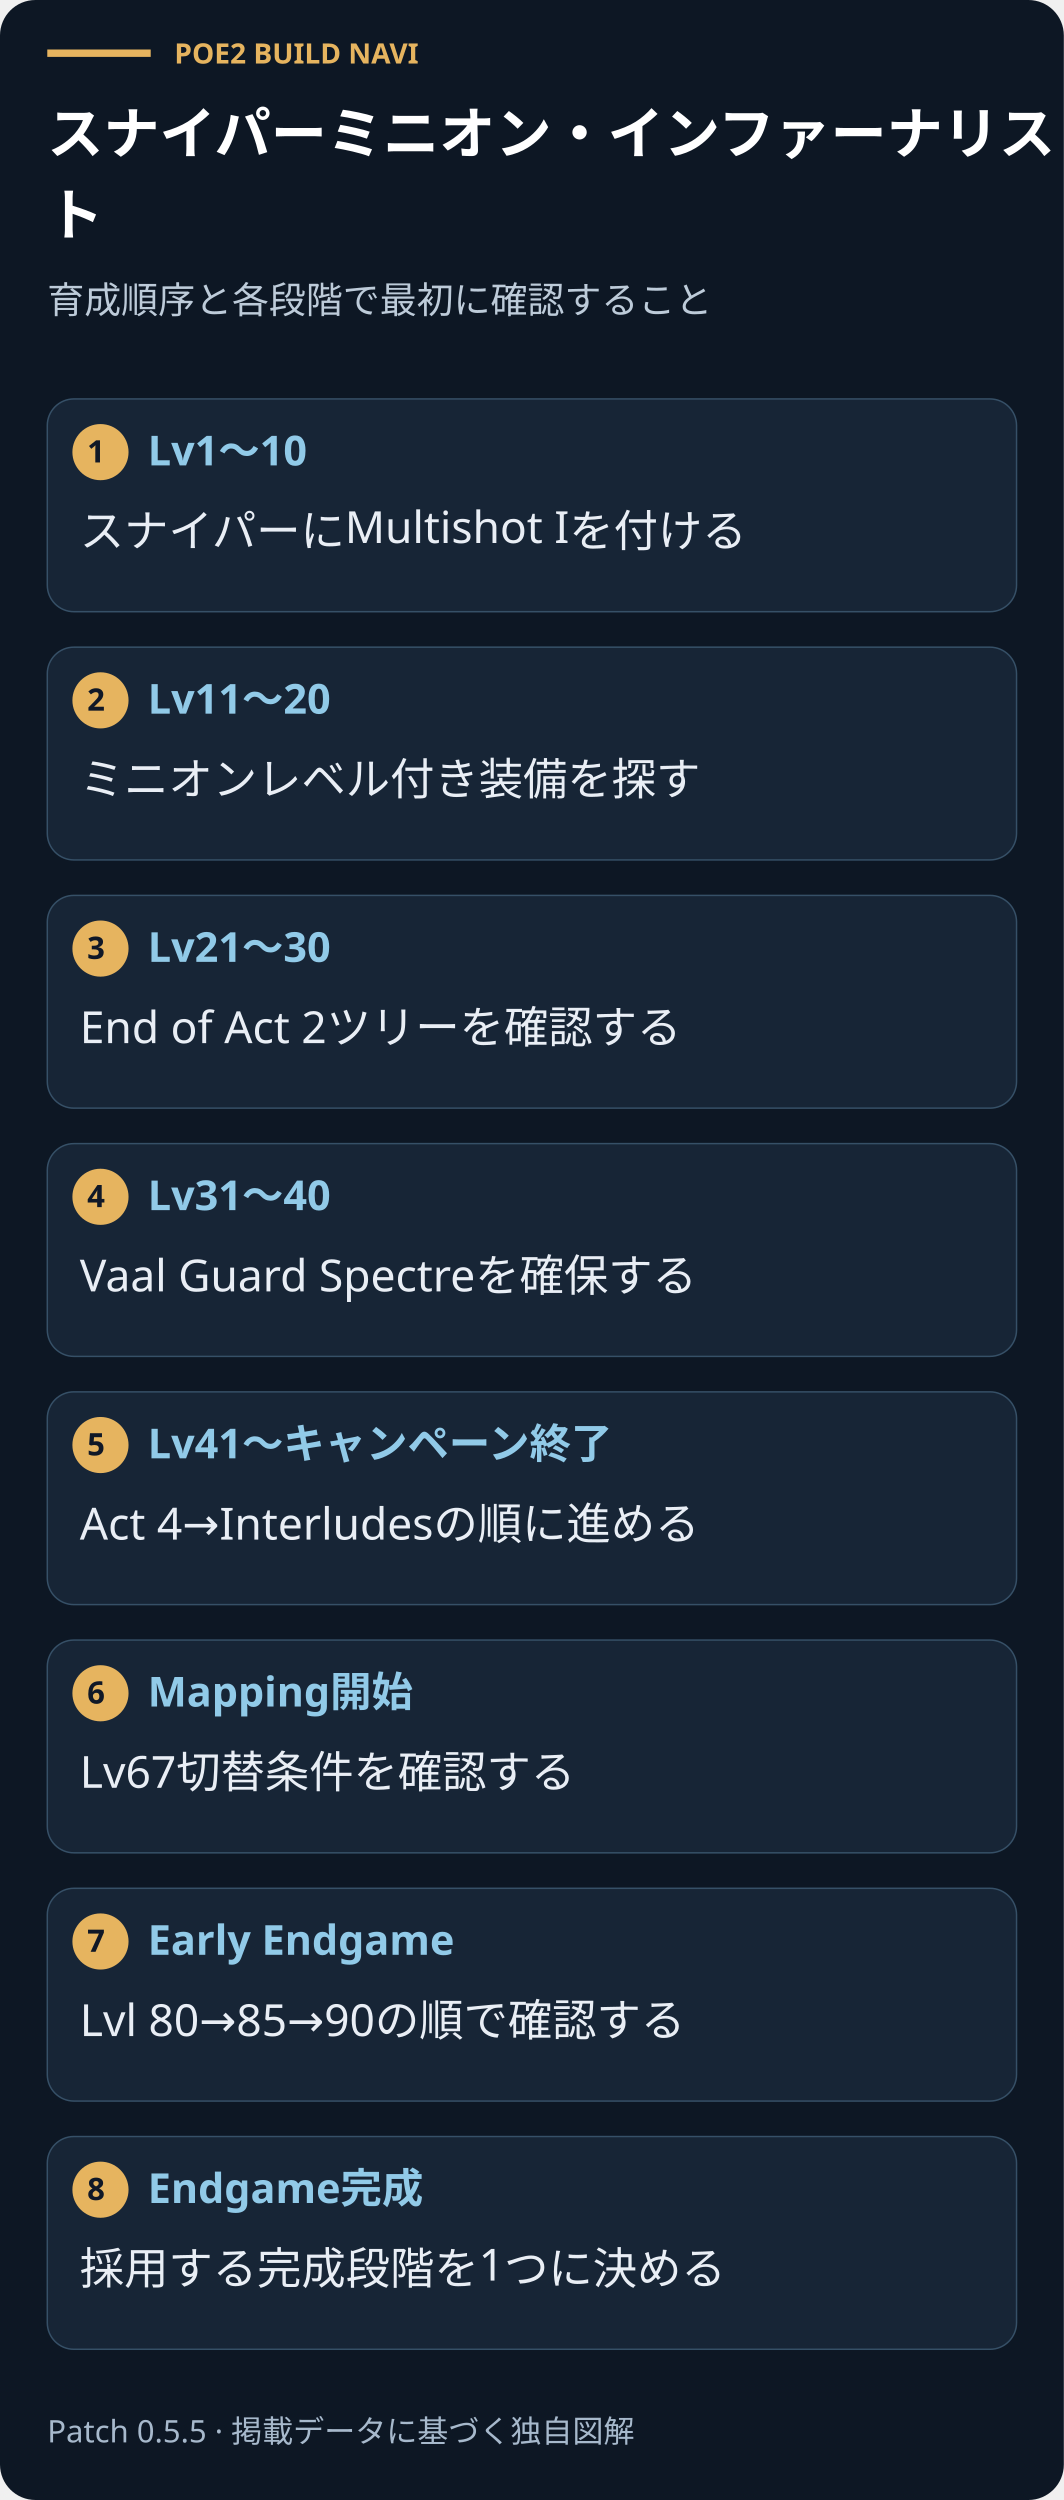
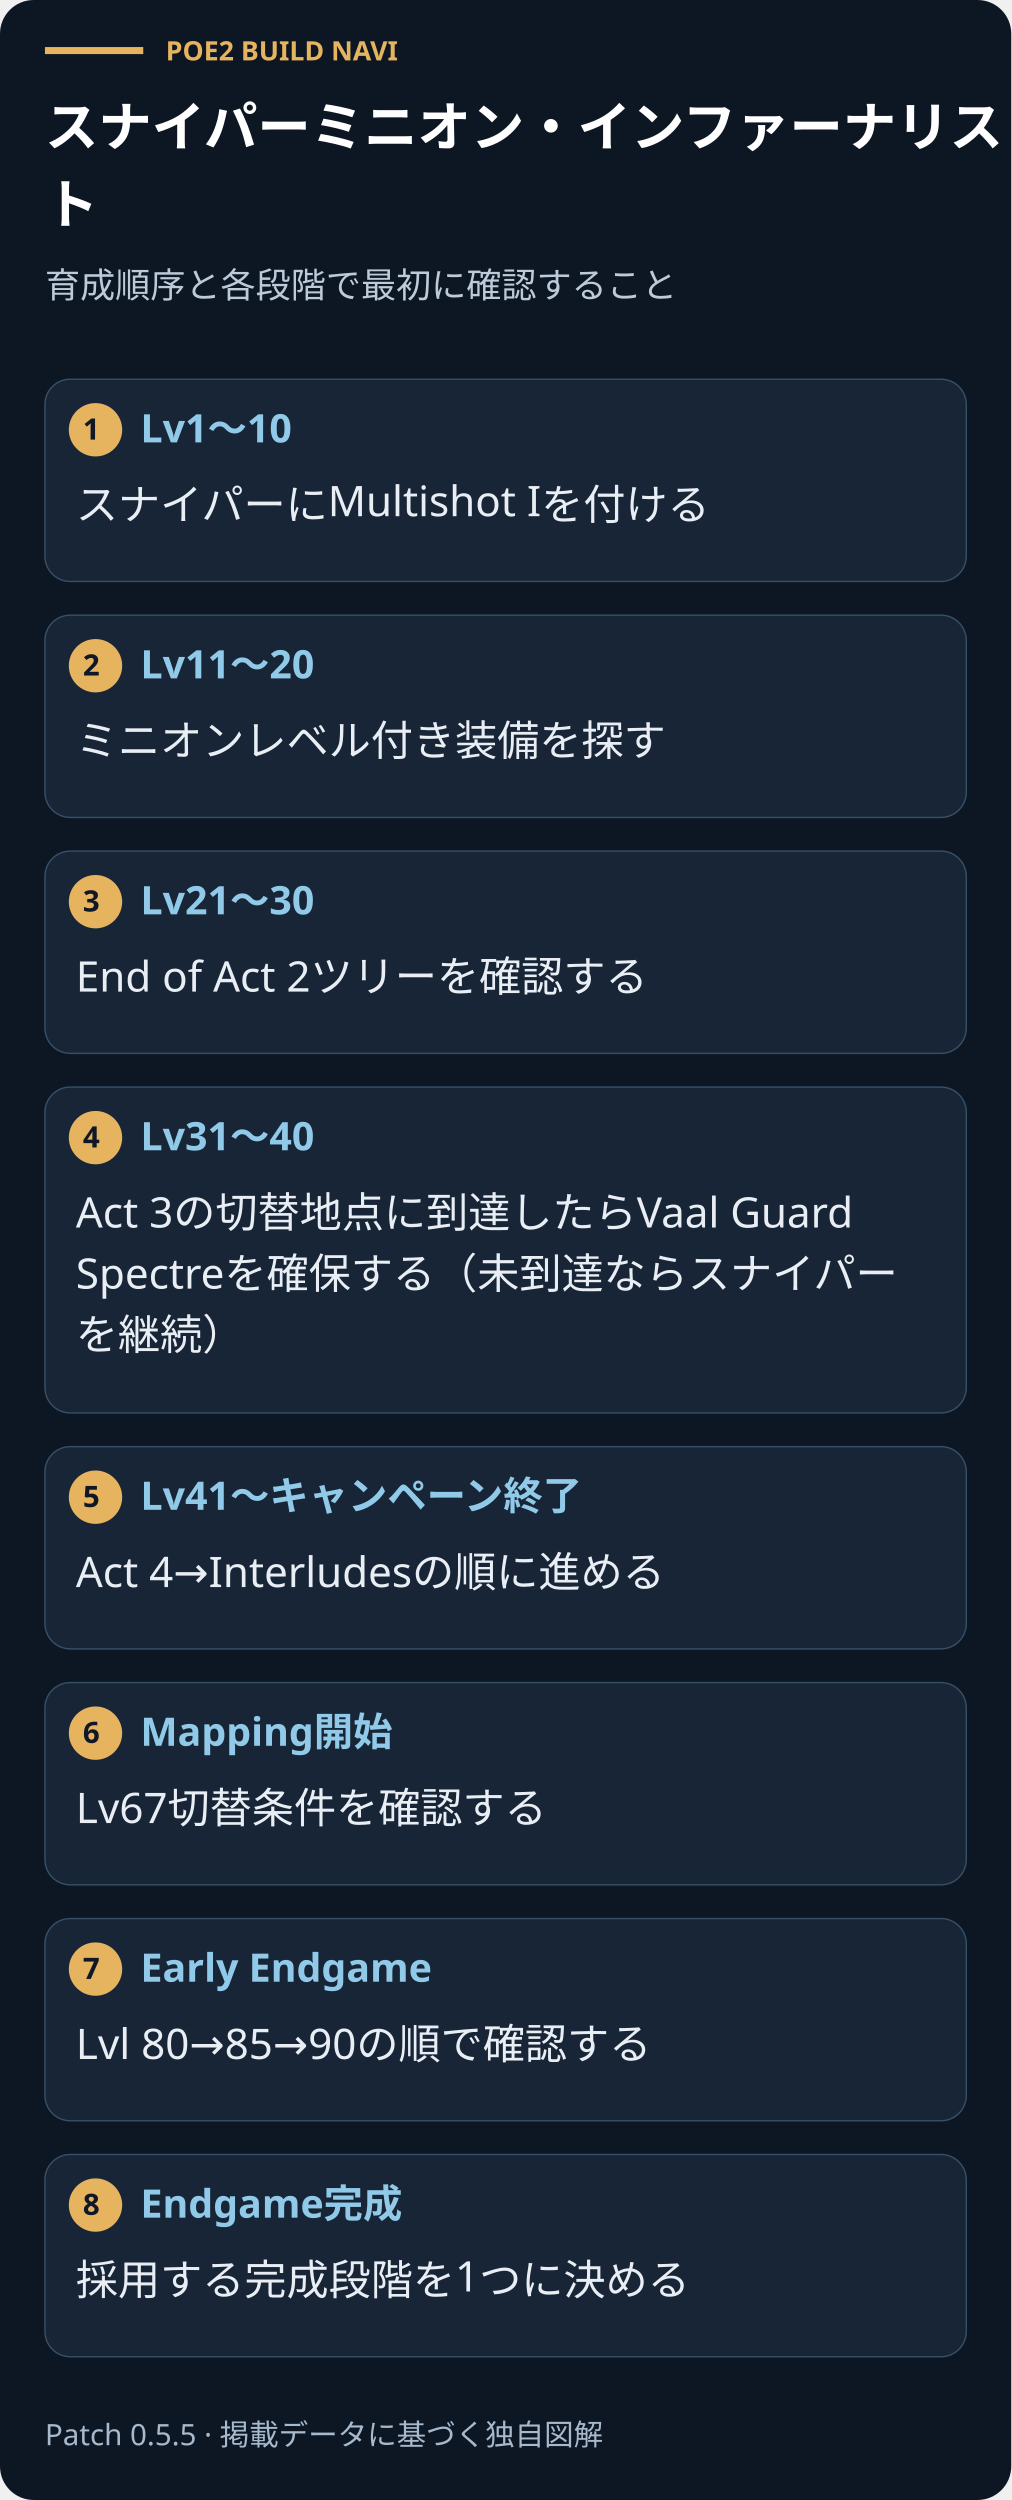
- <svg xmlns="http://www.w3.org/2000/svg" width="720" height="1692" viewBox="0 0 720 1692" role="img" aria-labelledby="title desc">
+ <svg xmlns="http://www.w3.org/2000/svg" width="720" height="1780" viewBox="0 0 720 1780" role="img" aria-labelledby="title desc">
  <g font-family="sans-serif">
-     <rect width="720" height="1692" rx="24" fill="#0d1724" />
+     <rect width="720" height="1780" rx="24" fill="#0d1724" />
    <path d="M32 36h70" stroke="#e6b45f" stroke-width="5" />
    <text x="118" y="43" fill="#e6b45f" font-size="19" font-weight="700">
      <tspan x="118" dy="0">POE2 BUILD NAVI</tspan>
    </text>
    <text x="32" y="104" fill="#ffffff" font-size="38" font-weight="700">
      <tspan x="32" dy="0">スナイパーミニオン・インファーナリス</tspan>
      <tspan x="32" dy="55.1">ト</tspan>
    </text>
    <text x="32" y="212" fill="#bdcbd9" font-size="25" font-weight="400">
      <tspan x="32" dy="0">育成順序と各段階で最初に確認すること</tspan>
    </text>
    <rect x="32" y="270" width="656" height="144" rx="18" fill="#172536" stroke="#365067" />
    <circle cx="68" cy="306" r="19" fill="#e6b45f" />
    <text x="59" y="313" fill="#101827" font-size="21" font-weight="700">
      <tspan x="59" dy="0">1</tspan>
    </text>
    <text x="100" y="315" fill="#91cae8" font-size="28" font-weight="700">
      <tspan x="100" dy="0">Lv1〜10</tspan>
    </text>
    <text x="54" y="370" fill="#e9eef5" font-size="30" font-weight="400">
      <tspan x="54" dy="0">スナイパーにMultishot Iを付ける</tspan>
    </text>
    <rect x="32" y="438" width="656" height="144" rx="18" fill="#172536" stroke="#365067" />
    <circle cx="68" cy="474" r="19" fill="#e6b45f" />
    <text x="59" y="481" fill="#101827" font-size="21" font-weight="700">
      <tspan x="59" dy="0">2</tspan>
    </text>
    <text x="100" y="483" fill="#91cae8" font-size="28" font-weight="700">
      <tspan x="100" dy="0">Lv11〜20</tspan>
    </text>
    <text x="54" y="538" fill="#e9eef5" font-size="30" font-weight="400">
      <tspan x="54" dy="0">ミニオンレベル付き装備を探す</tspan>
    </text>
    <rect x="32" y="606" width="656" height="144" rx="18" fill="#172536" stroke="#365067" />
    <circle cx="68" cy="642" r="19" fill="#e6b45f" />
    <text x="59" y="649" fill="#101827" font-size="21" font-weight="700">
      <tspan x="59" dy="0">3</tspan>
    </text>
    <text x="100" y="651" fill="#91cae8" font-size="28" font-weight="700">
      <tspan x="100" dy="0">Lv21〜30</tspan>
    </text>
    <text x="54" y="706" fill="#e9eef5" font-size="30" font-weight="400">
      <tspan x="54" dy="0">End of Act 2ツリーを確認する</tspan>
    </text>
-     <rect x="32" y="774" width="656" height="144" rx="18" fill="#172536" stroke="#365067" />
+     <rect x="32" y="774" width="656" height="232" rx="18" fill="#172536" stroke="#365067" />
    <circle cx="68" cy="810" r="19" fill="#e6b45f" />
    <text x="59" y="817" fill="#101827" font-size="21" font-weight="700">
      <tspan x="59" dy="0">4</tspan>
    </text>
    <text x="100" y="819" fill="#91cae8" font-size="28" font-weight="700">
      <tspan x="100" dy="0">Lv31〜40</tspan>
    </text>
    <text x="54" y="874" fill="#e9eef5" font-size="30" font-weight="400">
-       <tspan x="54" dy="0">Vaal Guard Spectreを確保する</tspan>
+       <tspan x="54" dy="0">Act 3の切替地点に到達したらVaal Guard </tspan>
+       <tspan x="54" dy="43.5">Spectreを確保する（未到達ならスナイパー</tspan>
+       <tspan x="54" dy="43.5">を継続）</tspan>
    </text>
-     <rect x="32" y="942" width="656" height="144" rx="18" fill="#172536" stroke="#365067" />
-     <circle cx="68" cy="978" r="19" fill="#e6b45f" />
-     <text x="59" y="985" fill="#101827" font-size="21" font-weight="700">
+     <rect x="32" y="1030" width="656" height="144" rx="18" fill="#172536" stroke="#365067" />
+     <circle cx="68" cy="1066" r="19" fill="#e6b45f" />
+     <text x="59" y="1073" fill="#101827" font-size="21" font-weight="700">
      <tspan x="59" dy="0">5</tspan>
    </text>
-     <text x="100" y="987" fill="#91cae8" font-size="28" font-weight="700">
+     <text x="100" y="1075" fill="#91cae8" font-size="28" font-weight="700">
      <tspan x="100" dy="0">Lv41〜キャンペーン終了</tspan>
    </text>
-     <text x="54" y="1042" fill="#e9eef5" font-size="30" font-weight="400">
+     <text x="54" y="1130" fill="#e9eef5" font-size="30" font-weight="400">
      <tspan x="54" dy="0">Act 4→Interludesの順に進める</tspan>
    </text>
-     <rect x="32" y="1110" width="656" height="144" rx="18" fill="#172536" stroke="#365067" />
-     <circle cx="68" cy="1146" r="19" fill="#e6b45f" />
-     <text x="59" y="1153" fill="#101827" font-size="21" font-weight="700">
+     <rect x="32" y="1198" width="656" height="144" rx="18" fill="#172536" stroke="#365067" />
+     <circle cx="68" cy="1234" r="19" fill="#e6b45f" />
+     <text x="59" y="1241" fill="#101827" font-size="21" font-weight="700">
      <tspan x="59" dy="0">6</tspan>
    </text>
-     <text x="100" y="1155" fill="#91cae8" font-size="28" font-weight="700">
+     <text x="100" y="1243" fill="#91cae8" font-size="28" font-weight="700">
      <tspan x="100" dy="0">Mapping開始</tspan>
    </text>
-     <text x="54" y="1210" fill="#e9eef5" font-size="30" font-weight="400">
+     <text x="54" y="1298" fill="#e9eef5" font-size="30" font-weight="400">
      <tspan x="54" dy="0">Lv67切替条件を確認する</tspan>
    </text>
-     <rect x="32" y="1278" width="656" height="144" rx="18" fill="#172536" stroke="#365067" />
-     <circle cx="68" cy="1314" r="19" fill="#e6b45f" />
-     <text x="59" y="1321" fill="#101827" font-size="21" font-weight="700">
+     <rect x="32" y="1366" width="656" height="144" rx="18" fill="#172536" stroke="#365067" />
+     <circle cx="68" cy="1402" r="19" fill="#e6b45f" />
+     <text x="59" y="1409" fill="#101827" font-size="21" font-weight="700">
      <tspan x="59" dy="0">7</tspan>
    </text>
-     <text x="100" y="1323" fill="#91cae8" font-size="28" font-weight="700">
+     <text x="100" y="1411" fill="#91cae8" font-size="28" font-weight="700">
      <tspan x="100" dy="0">Early Endgame</tspan>
    </text>
-     <text x="54" y="1378" fill="#e9eef5" font-size="30" font-weight="400">
+     <text x="54" y="1466" fill="#e9eef5" font-size="30" font-weight="400">
      <tspan x="54" dy="0">Lvl 80→85→90の順で確認する</tspan>
    </text>
-     <rect x="32" y="1446" width="656" height="144" rx="18" fill="#172536" stroke="#365067" />
-     <circle cx="68" cy="1482" r="19" fill="#e6b45f" />
-     <text x="59" y="1489" fill="#101827" font-size="21" font-weight="700">
+     <rect x="32" y="1534" width="656" height="144" rx="18" fill="#172536" stroke="#365067" />
+     <circle cx="68" cy="1570" r="19" fill="#e6b45f" />
+     <text x="59" y="1577" fill="#101827" font-size="21" font-weight="700">
      <tspan x="59" dy="0">8</tspan>
    </text>
-     <text x="100" y="1491" fill="#91cae8" font-size="28" font-weight="700">
+     <text x="100" y="1579" fill="#91cae8" font-size="28" font-weight="700">
      <tspan x="100" dy="0">Endgame完成</tspan>
    </text>
-     <text x="54" y="1546" fill="#e9eef5" font-size="30" font-weight="400">
+     <text x="54" y="1634" fill="#e9eef5" font-size="30" font-weight="400">
      <tspan x="54" dy="0">採用する完成段階を1つに決める</tspan>
    </text>
-     <text x="32" y="1653" fill="#a7b9cc" font-size="21" font-weight="400">
+     <text x="32" y="1741" fill="#a7b9cc" font-size="21" font-weight="400">
      <tspan x="32" dy="0">Patch 0.5.5 · 掲載データに基づく独自図解</tspan>
    </text>
  </g>
</svg>
